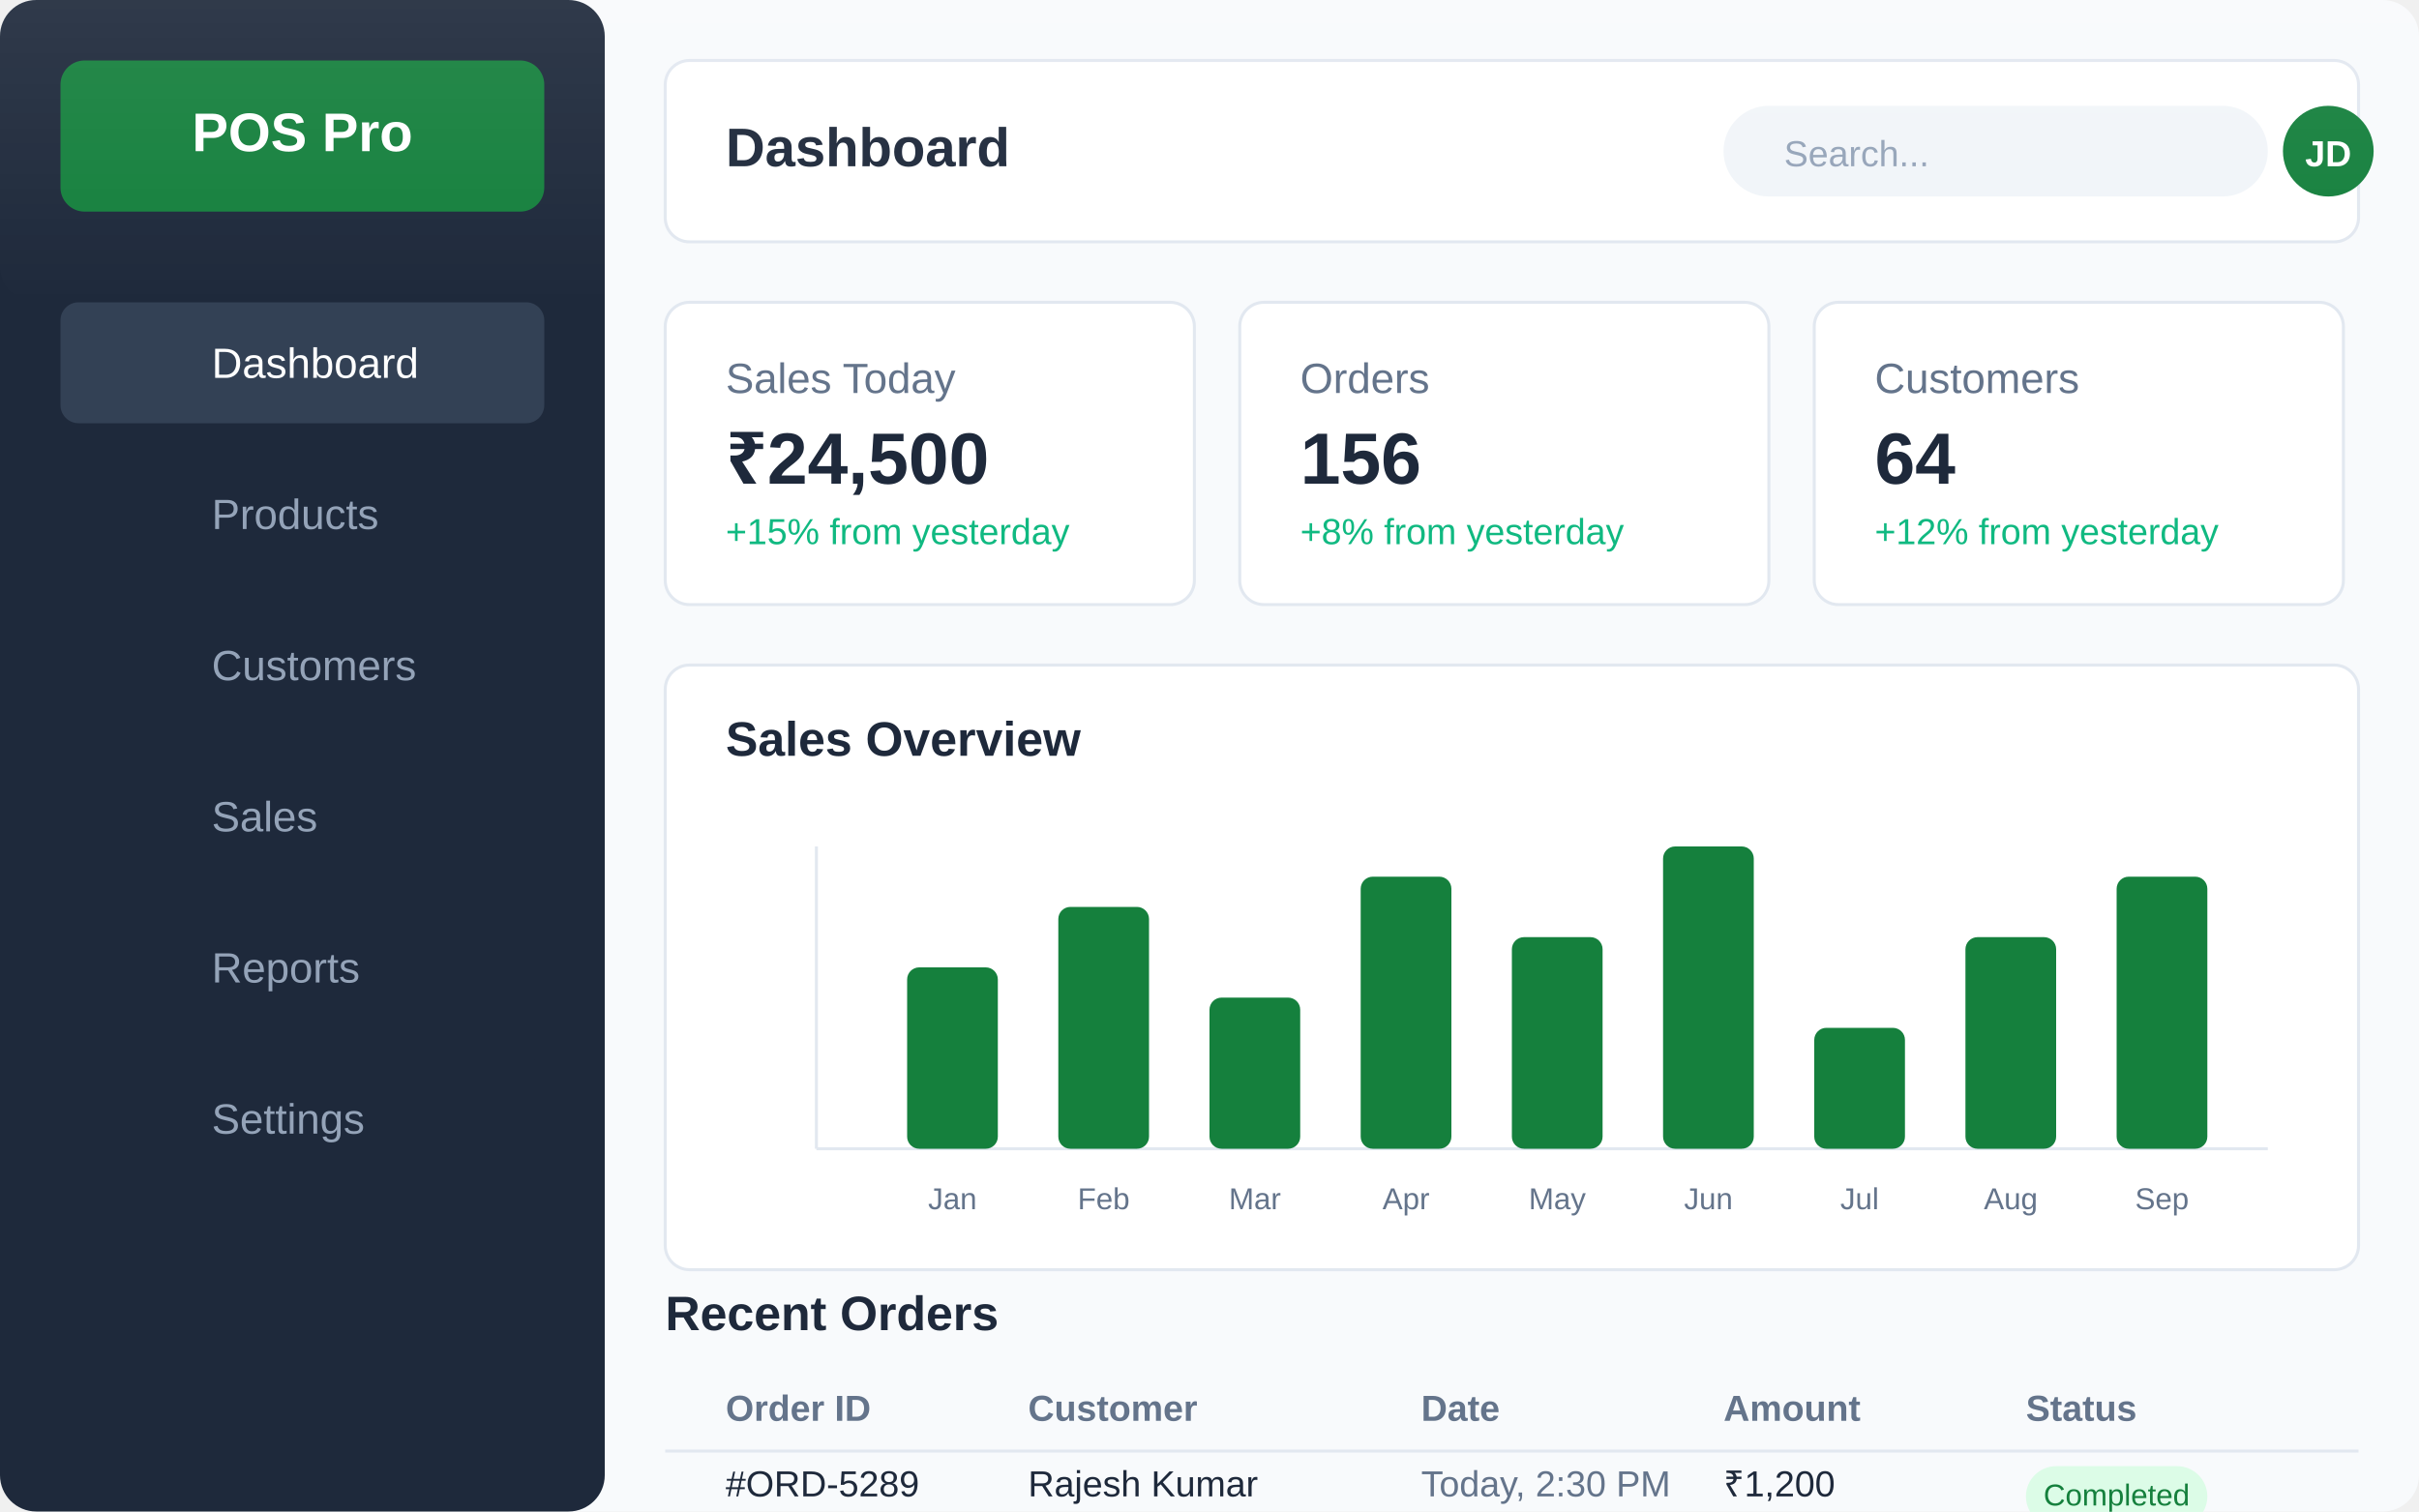
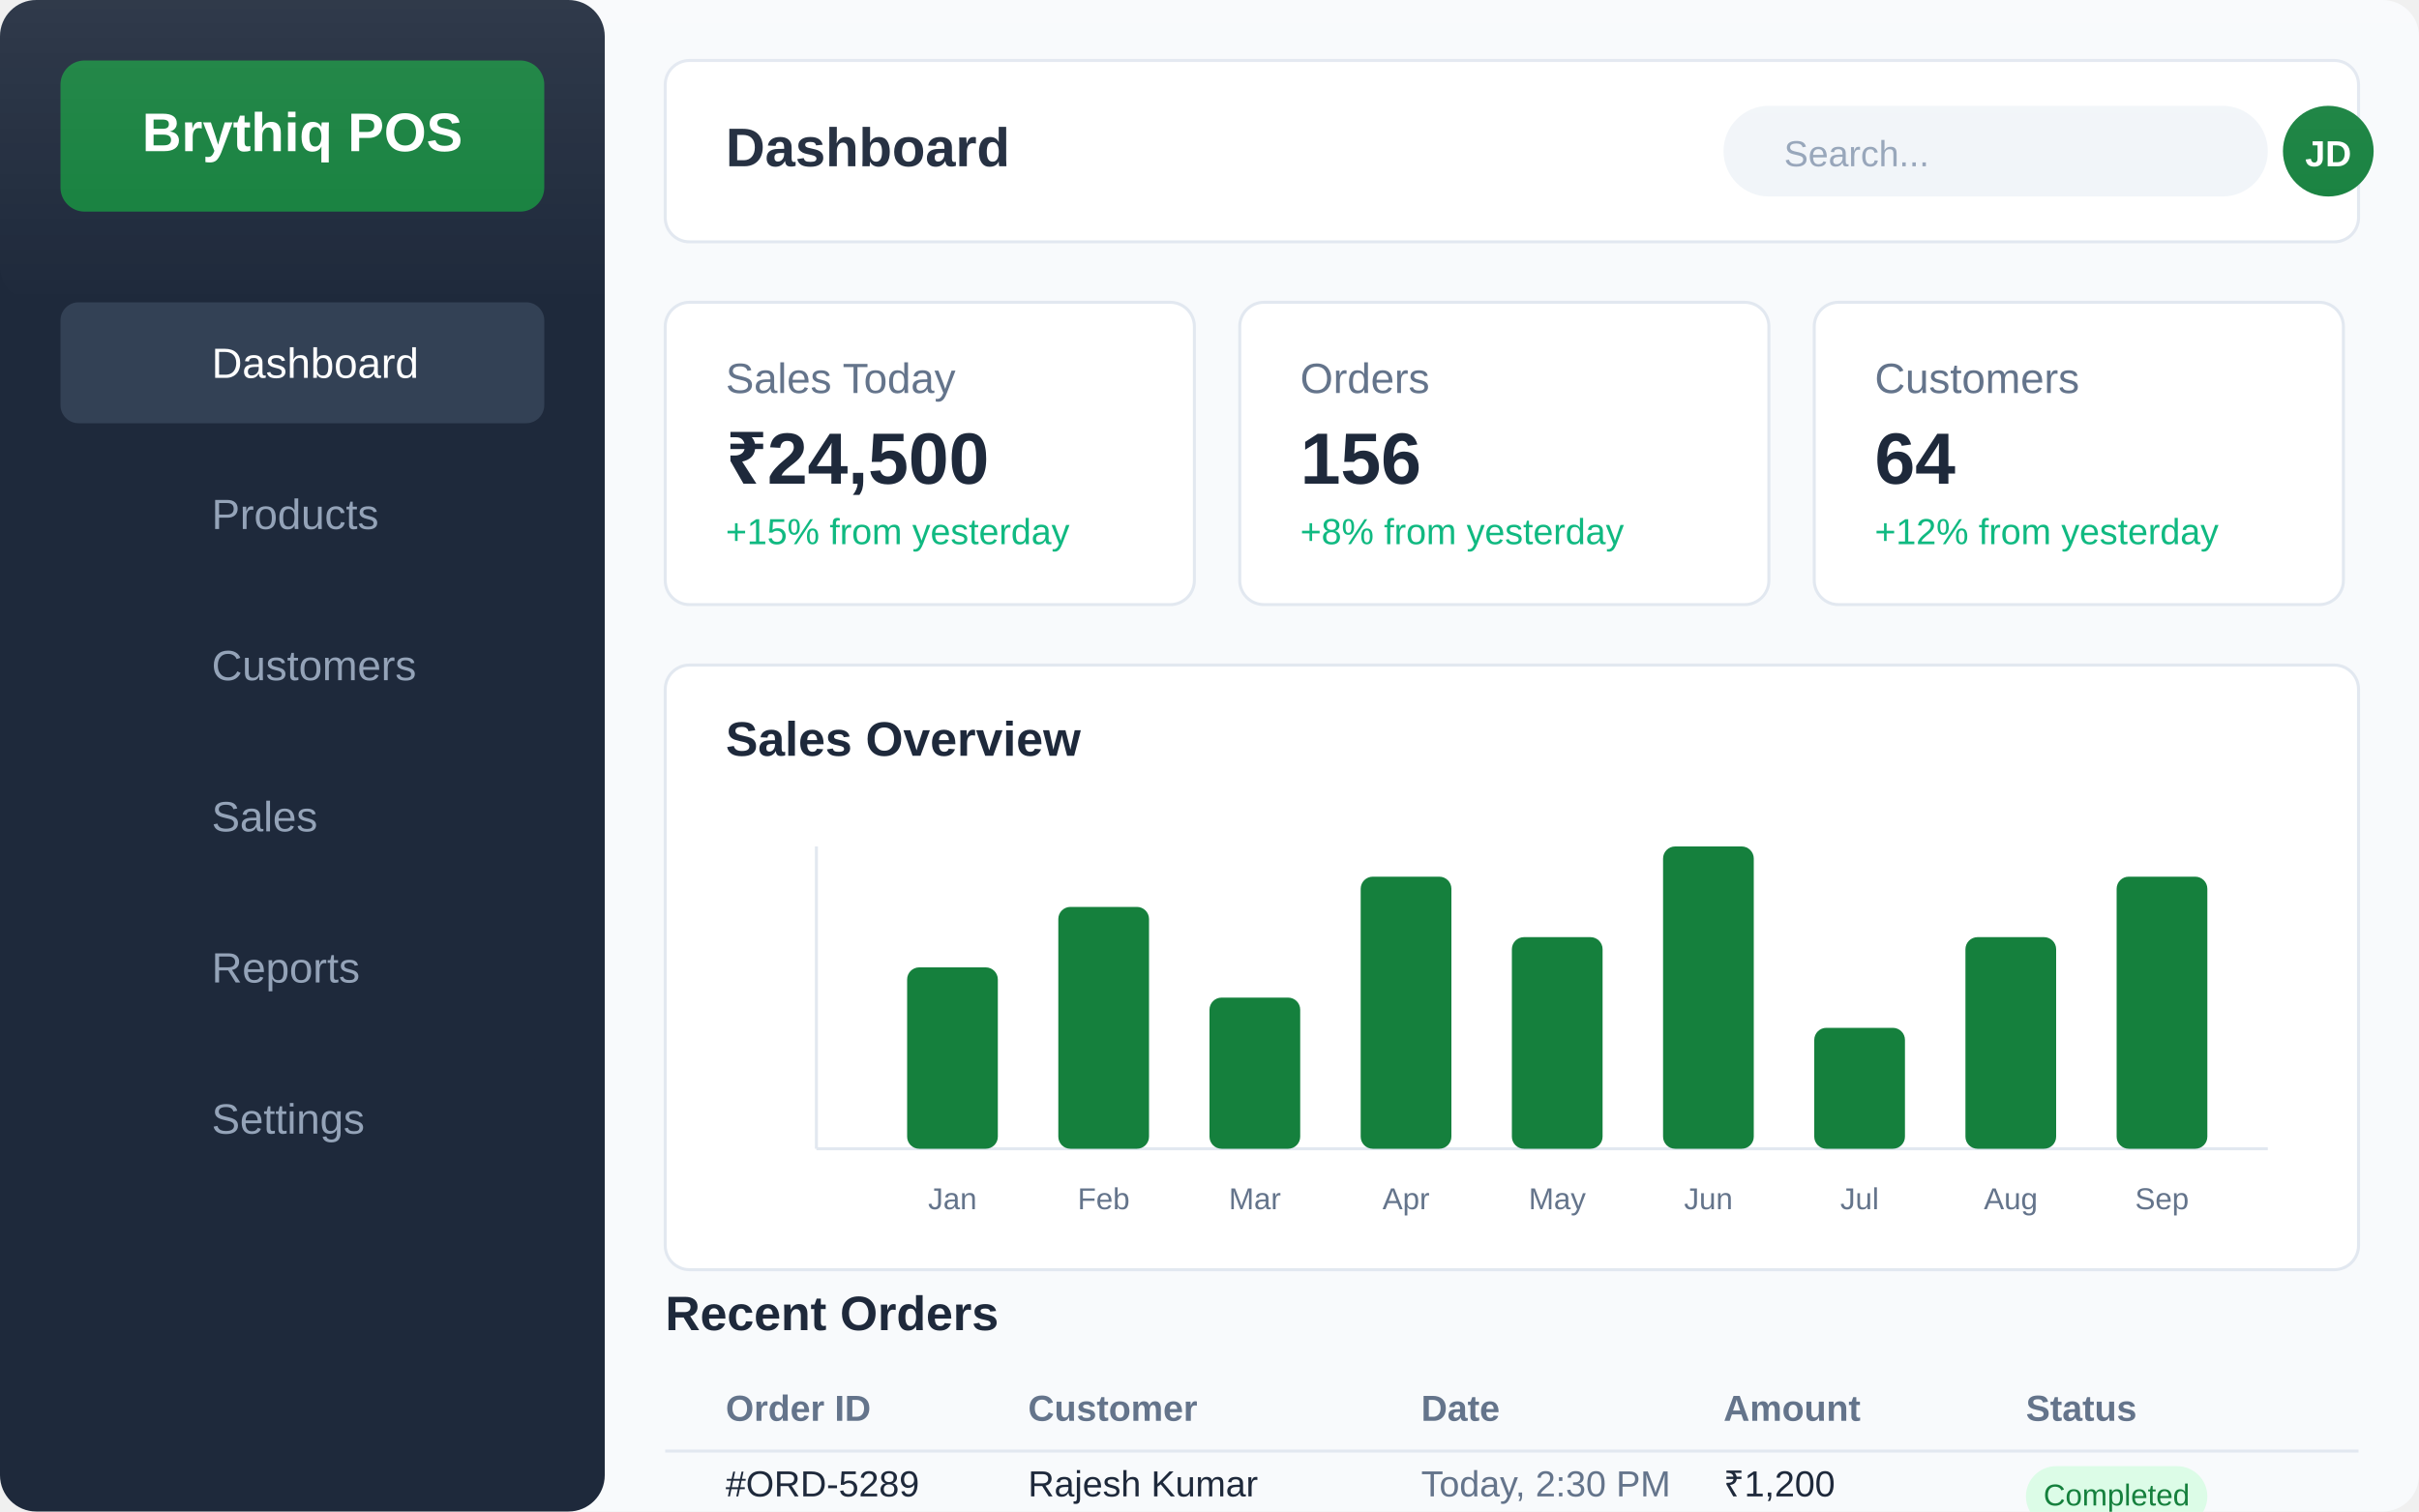
<svg xmlns="http://www.w3.org/2000/svg" width="800" height="500" viewBox="0 0 800 500">
  <rect width="800" height="500" fill="#f8fafc" rx="12" />
  <g>
    <rect x="0" y="0" width="200" height="500" fill="#1e293b" rx="12" ry="12" />
    <rect x="20" y="20" width="160" height="50" rx="8" fill="#15803d" />
-     <text x="100" y="50" font-family="Arial" font-size="18" font-weight="bold" text-anchor="middle" fill="white">POS Pro</text>
+     <text x="100" y="50" font-family="Arial" font-size="18" font-weight="bold" text-anchor="middle" fill="white">Brythiq POS</text>
    <g transform="translate(20, 100)">
      <rect width="160" height="40" rx="6" fill="#334155" />
      <text x="50" y="25" font-family="Arial" font-size="14" fill="white">Dashboard</text>
      <rect y="50" width="160" height="40" rx="6" fill="#1e293b" />
      <text x="50" y="75" font-family="Arial" font-size="14" fill="#94a3b8">Products</text>
      <rect y="100" width="160" height="40" rx="6" fill="#1e293b" />
      <text x="50" y="125" font-family="Arial" font-size="14" fill="#94a3b8">Customers</text>
      <rect y="150" width="160" height="40" rx="6" fill="#1e293b" />
      <text x="50" y="175" font-family="Arial" font-size="14" fill="#94a3b8">Sales</text>
      <rect y="200" width="160" height="40" rx="6" fill="#1e293b" />
      <text x="50" y="225" font-family="Arial" font-size="14" fill="#94a3b8">Reports</text>
      <rect y="250" width="160" height="40" rx="6" fill="#1e293b" />
      <text x="50" y="275" font-family="Arial" font-size="14" fill="#94a3b8">Settings</text>
    </g>
    <g transform="translate(220, 20)">
      <rect width="560" height="60" rx="8" fill="white" stroke="#e2e8f0" stroke-width="1" />
      <text x="20" y="35" font-family="Arial" font-size="18" font-weight="bold" fill="#1e293b">Dashboard</text>
      <rect x="350" y="15" width="180" height="30" rx="15" fill="#f1f5f9" />
      <text x="370" y="35" font-family="Arial" font-size="12" fill="#94a3b8">Search...</text>
      <circle cx="550" cy="30" r="15" fill="#15803d" />
      <text x="550" y="35" font-family="Arial" font-size="12" font-weight="bold" text-anchor="middle" fill="white">JD</text>
      <g transform="translate(0, 80)">
        <rect width="175" height="100" rx="8" fill="white" stroke="#e2e8f0" stroke-width="1" />
        <text x="20" y="30" font-family="Arial" font-size="14" fill="#64748b">Sales Today</text>
        <text x="20" y="60" font-family="Arial" font-size="24" font-weight="bold" fill="#1e293b">₹24,500</text>
        <text x="20" y="80" font-family="Arial" font-size="12" fill="#10b981">+15% from yesterday</text>
        <rect x="190" width="175" height="100" rx="8" fill="white" stroke="#e2e8f0" stroke-width="1" />
        <text x="210" y="30" font-family="Arial" font-size="14" fill="#64748b">Orders</text>
        <text x="210" y="60" font-family="Arial" font-size="24" font-weight="bold" fill="#1e293b">156</text>
        <text x="210" y="80" font-family="Arial" font-size="12" fill="#10b981">+8% from yesterday</text>
        <rect x="380" width="175" height="100" rx="8" fill="white" stroke="#e2e8f0" stroke-width="1" />
        <text x="400" y="30" font-family="Arial" font-size="14" fill="#64748b">Customers</text>
        <text x="400" y="60" font-family="Arial" font-size="24" font-weight="bold" fill="#1e293b">64</text>
        <text x="400" y="80" font-family="Arial" font-size="12" fill="#10b981">+12% from yesterday</text>
      </g>
      <g transform="translate(0, 200)">
        <rect width="560" height="200" rx="8" fill="white" stroke="#e2e8f0" stroke-width="1" />
        <text x="20" y="30" font-family="Arial" font-size="16" font-weight="bold" fill="#1e293b">Sales Overview</text>
        <line x1="50" y1="160" x2="530" y2="160" stroke="#e2e8f0" stroke-width="1" />
        <line x1="50" y1="60" x2="50" y2="160" stroke="#e2e8f0" stroke-width="1" />
        <rect x="80" y="100" width="30" height="60" fill="#15803d" rx="4" />
        <rect x="130" y="80" width="30" height="80" fill="#15803d" rx="4" />
        <rect x="180" y="110" width="30" height="50" fill="#15803d" rx="4" />
        <rect x="230" y="70" width="30" height="90" fill="#15803d" rx="4" />
        <rect x="280" y="90" width="30" height="70" fill="#15803d" rx="4" />
        <rect x="330" y="60" width="30" height="100" fill="#15803d" rx="4" />
        <rect x="380" y="120" width="30" height="40" fill="#15803d" rx="4" />
        <rect x="430" y="90" width="30" height="70" fill="#15803d" rx="4" />
        <rect x="480" y="70" width="30" height="90" fill="#15803d" rx="4" />
        <text x="95" y="180" font-family="Arial" font-size="10" text-anchor="middle" fill="#64748b">Jan</text>
        <text x="145" y="180" font-family="Arial" font-size="10" text-anchor="middle" fill="#64748b">Feb</text>
        <text x="195" y="180" font-family="Arial" font-size="10" text-anchor="middle" fill="#64748b">Mar</text>
        <text x="245" y="180" font-family="Arial" font-size="10" text-anchor="middle" fill="#64748b">Apr</text>
        <text x="295" y="180" font-family="Arial" font-size="10" text-anchor="middle" fill="#64748b">May</text>
        <text x="345" y="180" font-family="Arial" font-size="10" text-anchor="middle" fill="#64748b">Jun</text>
        <text x="395" y="180" font-family="Arial" font-size="10" text-anchor="middle" fill="#64748b">Jul</text>
        <text x="445" y="180" font-family="Arial" font-size="10" text-anchor="middle" fill="#64748b">Aug</text>
        <text x="495" y="180" font-family="Arial" font-size="10" text-anchor="middle" fill="#64748b">Sep</text>
      </g>
      <g transform="translate(0, 420)">
        <text x="0" y="0" font-family="Arial" font-size="16" font-weight="bold" fill="#1e293b">Recent Orders</text>
        <rect y="10" width="560" height="30" rx="4" fill="#f8fafc" />
        <text x="20" y="30" font-family="Arial" font-size="12" font-weight="bold" fill="#64748b">Order ID</text>
        <text x="120" y="30" font-family="Arial" font-size="12" font-weight="bold" fill="#64748b">Customer</text>
        <text x="250" y="30" font-family="Arial" font-size="12" font-weight="bold" fill="#64748b">Date</text>
        <text x="350" y="30" font-family="Arial" font-size="12" font-weight="bold" fill="#64748b">Amount</text>
        <text x="450" y="30" font-family="Arial" font-size="12" font-weight="bold" fill="#64748b">Status</text>
        <line x1="0" y1="40" x2="560" y2="40" stroke="#e2e8f0" stroke-width="1" />
        <text x="20" y="55" font-family="Arial" font-size="12" fill="#1e293b">#ORD-5289</text>
        <text x="120" y="55" font-family="Arial" font-size="12" fill="#1e293b">Rajesh Kumar</text>
        <text x="250" y="55" font-family="Arial" font-size="12" fill="#64748b">Today, 2:30 PM</text>
        <text x="350" y="55" font-family="Arial" font-size="12" fill="#1e293b">₹1,200</text>
        <rect x="450" y="45" width="60" height="20" rx="10" fill="#dcfce7" />
        <text x="480" y="58" font-family="Arial" font-size="10" text-anchor="middle" fill="#15803d">Completed</text>
        <line x1="0" y1="70" x2="560" y2="70" stroke="#e2e8f0" stroke-width="1" />
        <text x="20" y="85" font-family="Arial" font-size="12" fill="#1e293b">#ORD-5288</text>
        <text x="120" y="85" font-family="Arial" font-size="12" fill="#1e293b">Priya Sharma</text>
        <text x="250" y="85" font-family="Arial" font-size="12" fill="#64748b">Today, 1:45 PM</text>
        <text x="350" y="85" font-family="Arial" font-size="12" fill="#1e293b">₹3,400</text>
        <rect x="450" y="75" width="60" height="20" rx="10" fill="#dcfce7" />
        <text x="480" y="88" font-family="Arial" font-size="10" text-anchor="middle" fill="#15803d">Completed</text>
      </g>
    </g>
  </g>
  <rect x="0" y="0" width="800" height="100" fill="url(#glare)" rx="12" opacity="0.1" />
  <defs>
    <linearGradient id="glare" x1="0%" y1="0%" x2="0%" y2="100%">
      <stop offset="0%" stop-color="white" stop-opacity="0.8" />
      <stop offset="100%" stop-color="white" stop-opacity="0" />
    </linearGradient>
    <filter id="shadow" x="-2" y="-2" width="104%" height="104%">
      <feOffset dx="2" dy="2" />
      <feGaussianBlur stdDeviation="2" />
      <feColorMatrix type="matrix" values="0 0 0 0 0   0 0 0 0 0   0 0 0 0 0  0 0 0 0.1 0" />
      <feBlend in="SourceGraphic" />
    </filter>
  </defs>
</svg>
